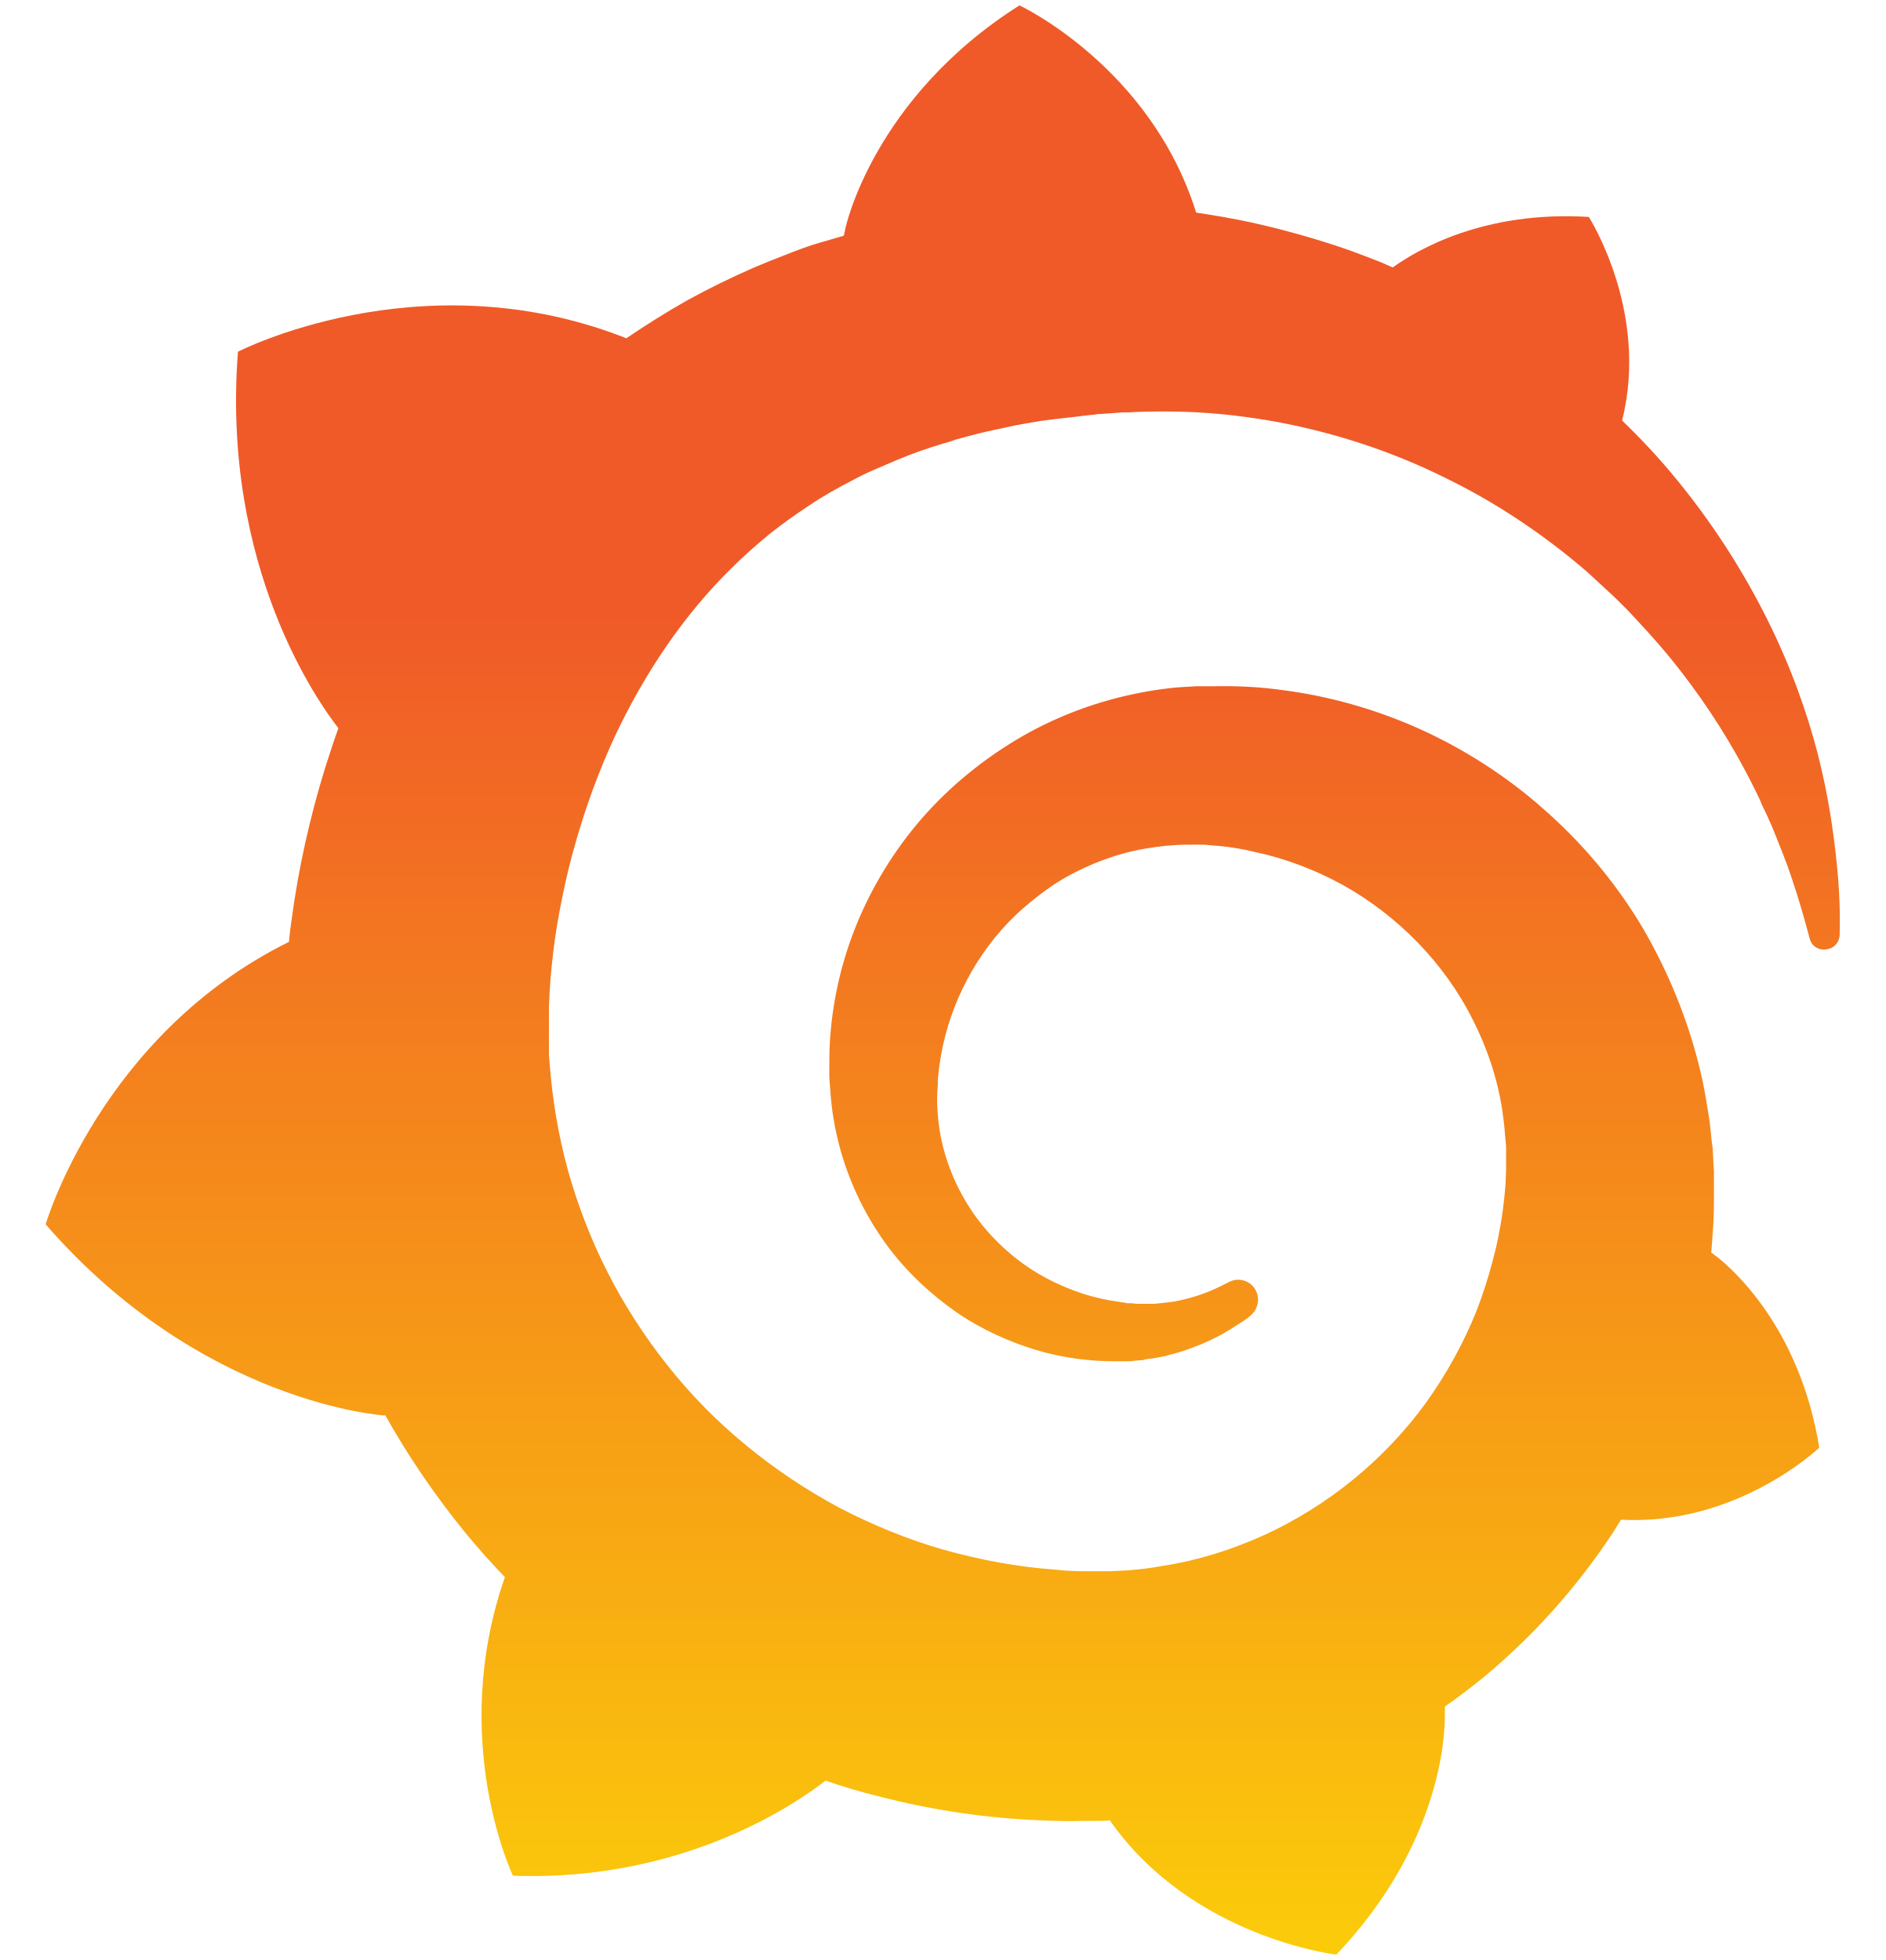
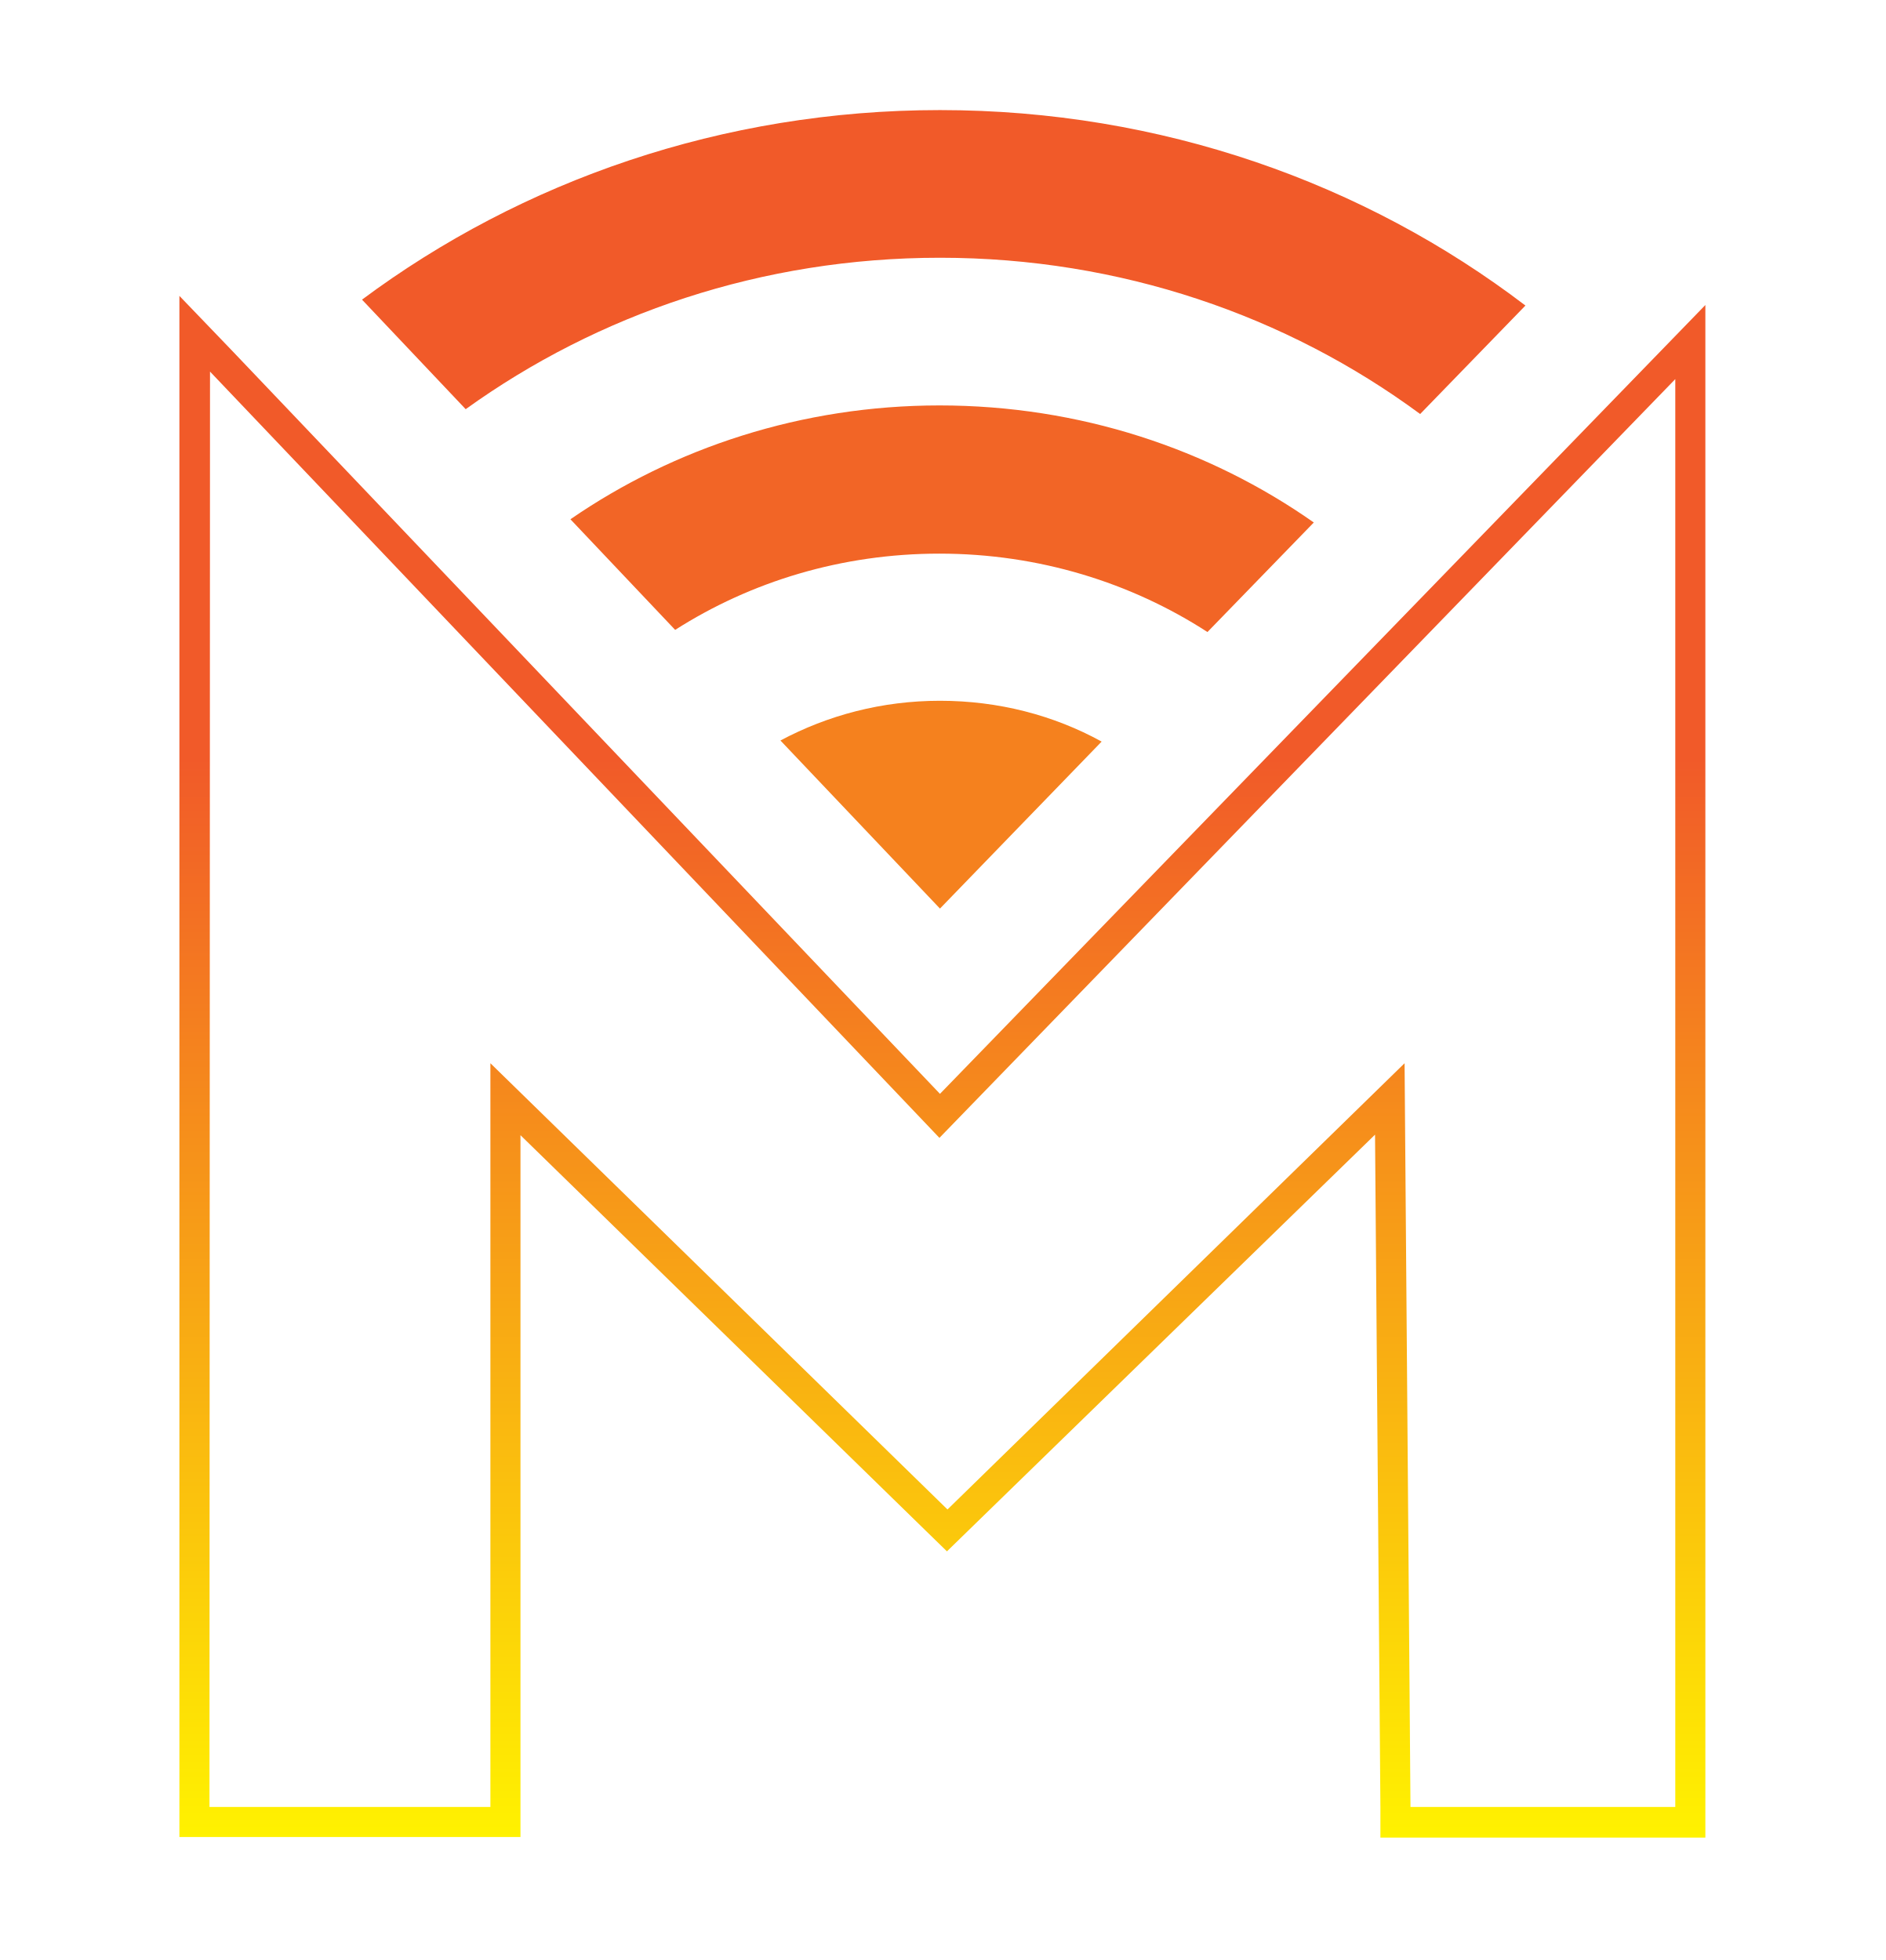
- <svg xmlns="http://www.w3.org/2000/svg" version="1.1" id="Layer_1" x="0px" y="0px" width="351px" height="365px" viewBox="0 0 351 365" style="enable-background:new 0 0 351 365;" xml:space="preserve">
+ <svg xmlns="http://www.w3.org/2000/svg" version="1.1" id="Livello_1" x="0px" y="0px" width="351px" height="365px" viewBox="160 -166 351 365" style="enable-background:new 160 -166 351 365;" xml:space="preserve">
  <style type="text/css">
	.st0{fill:url(#SVGID_1_);}
+ 	.st1{fill:#F5811E;}
+ 	.st2{fill:#F26526;}
+ 	.st3{fill:#F15A29;}
</style>
-   <g id="Layer_1_1_">
+   <g id="Layer_1">
</g>
-   <linearGradient id="SVGID_1_" gradientUnits="userSpaceOnUse" x1="175.5" y1="445.495" x2="175.5" y2="114.035">
-     <stop offset="0" style="stop-color:#FFF100" />
-     <stop offset="1" style="stop-color:#F05A28" />
+   <linearGradient id="SVGID_1_" gradientUnits="userSpaceOnUse" x1="335.5" y1="176.143" x2="335.5" y2="-110.882">
+     <stop offset="0" style="stop-color:#FFF200" />
+     <stop offset="0.7" style="stop-color:#F15A29" />
  </linearGradient>
-   <path class="st0" d="M342,161.2c-0.6-6.1-1.6-13.1-3.6-20.9c-2-7.7-5-16.2-9.4-25c-4.4-8.8-10.1-17.9-17.5-26.8  c-2.9-3.5-6.1-6.9-9.5-10.2c5.1-20.3-6.2-37.9-6.2-37.9c-19.5-1.2-31.9,6.1-36.5,9.4c-0.8-0.3-1.5-0.7-2.3-1  c-3.3-1.3-6.7-2.6-10.3-3.7c-3.5-1.1-7.1-2.1-10.8-3c-3.7-0.9-7.4-1.6-11.2-2.2c-0.7-0.1-1.3-0.2-2-0.3  c-8.5-27.2-32.9-38.6-32.9-38.6c-27.3,17.3-32.4,41.5-32.4,41.5s-0.1,0.5-0.3,1.4c-1.5,0.4-3,0.9-4.5,1.3c-2.1,0.6-4.2,1.4-6.2,2.2  c-2.1,0.8-4.1,1.6-6.2,2.5c-4.1,1.8-8.2,3.8-12.2,6c-3.9,2.2-7.7,4.6-11.4,7.1c-0.5-0.2-1-0.4-1-0.4c-37.8-14.4-71.3,2.9-71.3,2.9  c-3.1,40.2,15.1,65.5,18.7,70.1c-0.9,2.5-1.7,5-2.5,7.5c-2.8,9.1-4.9,18.4-6.2,28.1c-0.2,1.4-0.4,2.8-0.5,4.2  C18.8,192.7,8.5,228,8.5,228c29.1,33.5,63.1,35.6,63.1,35.6c0,0,0.1-0.1,0.1-0.1c4.3,7.7,9.3,15,14.9,21.9c2.4,2.9,4.8,5.6,7.4,8.3  c-10.6,30.4,1.5,55.6,1.5,55.6c32.4,1.2,53.7-14.2,58.2-17.7c3.2,1.1,6.5,2.1,9.8,2.9c10,2.6,20.2,4.1,30.4,4.5  c2.5,0.1,5.1,0.2,7.6,0.1l1.2,0l0.8,0l1.6,0l1.6-0.1l0,0.1c15.3,21.8,42.1,24.9,42.1,24.9c19.1-20.1,20.2-40.1,20.2-44.4l0,0  c0,0,0-0.1,0-0.3c0-0.4,0-0.6,0-0.6l0,0c0-0.3,0-0.6,0-0.9c4-2.8,7.8-5.8,11.4-9.1c7.6-6.9,14.3-14.8,19.9-23.3  c0.5-0.8,1-1.6,1.5-2.4c21.6,1.2,36.9-13.4,36.9-13.4c-3.6-22.5-16.4-33.5-19.1-35.6l0,0c0,0-0.1-0.1-0.3-0.2  c-0.2-0.1-0.2-0.2-0.2-0.2c0,0,0,0,0,0c-0.1-0.1-0.3-0.2-0.5-0.3c0.1-1.4,0.2-2.7,0.3-4.1c0.2-2.4,0.2-4.9,0.2-7.3l0-1.8l0-0.9  l0-0.5c0-0.6,0-0.4,0-0.6l-0.1-1.5l-0.1-2c0-0.7-0.1-1.3-0.2-1.9c-0.1-0.6-0.1-1.3-0.2-1.9l-0.2-1.9l-0.3-1.9  c-0.4-2.5-0.8-4.9-1.4-7.4c-2.3-9.7-6.1-18.9-11-27.2c-5-8.3-11.2-15.6-18.3-21.8c-7-6.2-14.9-11.2-23.1-14.9  c-8.3-3.7-16.9-6.1-25.5-7.2c-4.3-0.6-8.6-0.8-12.9-0.7l-1.6,0l-0.4,0c-0.1,0-0.6,0-0.5,0l-0.7,0l-1.6,0.1c-0.6,0-1.2,0.1-1.7,0.1  c-2.2,0.2-4.4,0.5-6.5,0.9c-8.6,1.6-16.7,4.7-23.8,9c-7.1,4.3-13.3,9.6-18.3,15.6c-5,6-8.9,12.7-11.6,19.6c-2.7,6.9-4.2,14.1-4.6,21  c-0.1,1.7-0.1,3.5-0.1,5.2c0,0.4,0,0.9,0,1.3l0.1,1.4c0.1,0.8,0.1,1.7,0.2,2.5c0.3,3.5,1,6.9,1.9,10.1c1.9,6.5,4.9,12.4,8.6,17.4  c3.7,5,8.2,9.1,12.9,12.4c4.7,3.2,9.8,5.5,14.8,7c5,1.5,10,2.1,14.7,2.1c0.6,0,1.2,0,1.7,0c0.3,0,0.6,0,0.9,0c0.3,0,0.6,0,0.9-0.1  c0.5,0,1-0.1,1.5-0.1c0.1,0,0.3,0,0.4-0.1l0.5-0.1c0.3,0,0.6-0.1,0.9-0.1c0.6-0.1,1.1-0.2,1.7-0.3c0.6-0.1,1.1-0.2,1.6-0.4  c1.1-0.2,2.1-0.6,3.1-0.9c2-0.7,4-1.5,5.7-2.4c1.8-0.9,3.4-2,5-3c0.4-0.3,0.9-0.6,1.3-1c1.6-1.3,1.9-3.7,0.6-5.3  c-1.1-1.4-3.1-1.8-4.7-0.9c-0.4,0.2-0.8,0.4-1.2,0.6c-1.4,0.7-2.8,1.3-4.3,1.8c-1.5,0.5-3.1,0.9-4.7,1.2c-0.8,0.1-1.6,0.2-2.5,0.3  c-0.4,0-0.8,0.1-1.3,0.1c-0.4,0-0.9,0-1.2,0c-0.4,0-0.8,0-1.2,0c-0.5,0-1,0-1.5-0.1c0,0-0.3,0-0.1,0l-0.2,0l-0.3,0  c-0.2,0-0.5,0-0.7-0.1c-0.5-0.1-0.9-0.1-1.4-0.2c-3.7-0.5-7.4-1.6-10.9-3.2c-3.6-1.6-7-3.8-10.1-6.6c-3.1-2.8-5.8-6.1-7.9-9.9  c-2.1-3.8-3.6-8-4.3-12.4c-0.3-2.2-0.5-4.5-0.4-6.7c0-0.6,0.1-1.2,0.1-1.8c0,0.2,0-0.1,0-0.1l0-0.2l0-0.5c0-0.3,0.1-0.6,0.1-0.9  c0.1-1.2,0.3-2.4,0.5-3.6c1.7-9.6,6.5-19,13.9-26.1c1.9-1.8,3.9-3.4,6-4.9c2.1-1.5,4.4-2.8,6.8-3.9c2.4-1.1,4.8-2,7.4-2.7  c2.5-0.7,5.1-1.1,7.8-1.4c1.3-0.1,2.6-0.2,4-0.2c0.4,0,0.6,0,0.9,0l1.1,0l0.7,0c0.3,0,0,0,0.1,0l0.3,0l1.1,0.1  c2.9,0.2,5.7,0.6,8.5,1.3c5.6,1.2,11.1,3.3,16.2,6.1c10.2,5.7,18.9,14.5,24.2,25.1c2.7,5.3,4.6,11,5.5,16.9c0.2,1.5,0.4,3,0.5,4.5  l0.1,1.1l0.1,1.1c0,0.4,0,0.8,0,1.1c0,0.4,0,0.8,0,1.1l0,1l0,1.1c0,0.7-0.1,1.9-0.1,2.6c-0.1,1.6-0.3,3.3-0.5,4.9  c-0.2,1.6-0.5,3.2-0.8,4.8c-0.3,1.6-0.7,3.2-1.1,4.7c-0.8,3.1-1.8,6.2-3,9.3c-2.4,6-5.6,11.8-9.4,17.1  c-7.7,10.6-18.2,19.2-30.2,24.7c-6,2.7-12.3,4.7-18.8,5.7c-3.2,0.6-6.5,0.9-9.8,1l-0.6,0l-0.5,0l-1.1,0l-1.6,0l-0.8,0  c0.4,0-0.1,0-0.1,0l-0.3,0c-1.8,0-3.5-0.1-5.3-0.3c-7-0.5-13.9-1.8-20.7-3.7c-6.7-1.9-13.2-4.6-19.4-7.8  c-12.3-6.6-23.4-15.6-32-26.5c-4.3-5.4-8.1-11.3-11.2-17.4c-3.1-6.1-5.6-12.6-7.4-19.1c-1.8-6.6-2.9-13.3-3.4-20.1l-0.1-1.3l0-0.3  l0-0.3l0-0.6l0-1.1l0-0.3l0-0.4l0-0.8l0-1.6l0-0.3c0,0,0,0.1,0-0.1l0-0.6c0-0.8,0-1.7,0-2.5c0.1-3.3,0.4-6.8,0.8-10.2  c0.4-3.4,1-6.9,1.7-10.3c0.7-3.4,1.5-6.8,2.5-10.2c1.9-6.7,4.3-13.2,7.1-19.3c5.7-12.2,13.1-23.1,22-31.8c2.2-2.2,4.5-4.2,6.9-6.2  c2.4-1.9,4.9-3.7,7.5-5.4c2.5-1.7,5.2-3.2,7.9-4.6c1.3-0.7,2.7-1.4,4.1-2c0.7-0.3,1.4-0.6,2.1-0.9c0.7-0.3,1.4-0.6,2.1-0.9  c2.8-1.2,5.7-2.2,8.7-3.1c0.7-0.2,1.5-0.4,2.2-0.7c0.7-0.2,1.5-0.4,2.2-0.6c1.5-0.4,3-0.8,4.5-1.1c0.7-0.2,1.5-0.3,2.3-0.5  c0.8-0.2,1.5-0.3,2.3-0.5c0.8-0.1,1.5-0.3,2.3-0.4l1.1-0.2l1.2-0.2c0.8-0.1,1.5-0.2,2.3-0.3c0.9-0.1,1.7-0.2,2.6-0.3  c0.7-0.1,1.9-0.2,2.6-0.3c0.5-0.1,1.1-0.1,1.6-0.2l1.1-0.1l0.5-0.1l0.6,0c0.9-0.1,1.7-0.1,2.6-0.2l1.3-0.1c0,0,0.5,0,0.1,0l0.3,0  l0.6,0c0.7,0,1.5-0.1,2.2-0.1c2.9-0.1,5.9-0.1,8.8,0c5.8,0.2,11.5,0.9,17,1.9c11.1,2.1,21.5,5.6,31,10.3  c9.5,4.6,17.9,10.3,25.3,16.5c0.5,0.4,0.9,0.8,1.4,1.2c0.4,0.4,0.9,0.8,1.3,1.2c0.9,0.8,1.7,1.6,2.6,2.4c0.9,0.8,1.7,1.6,2.5,2.4  c0.8,0.8,1.6,1.6,2.4,2.5c3.1,3.3,6,6.6,8.6,10c5.2,6.7,9.4,13.5,12.7,19.9c0.2,0.4,0.4,0.8,0.6,1.2c0.2,0.4,0.4,0.8,0.6,1.2  c0.4,0.8,0.8,1.6,1.1,2.4c0.4,0.8,0.7,1.5,1.1,2.3c0.3,0.8,0.7,1.5,1,2.3c1.2,3,2.4,5.9,3.3,8.6c1.5,4.4,2.6,8.3,3.5,11.7  c0.3,1.4,1.6,2.3,3,2.1c1.5-0.1,2.6-1.3,2.6-2.8C342.6,170.4,342.5,166.1,342,161.2z" />
+   <path class="st0" d="M199.1-96.8L334.9,45.9l137-141.3l0,265.9l-49.3,0L421.5,32l-85.1,83.1L251.3,32l0,138.5l-52.3,0L199.1-96.8   M193.4-110.9v14.1l0,267.3l0,5.6h5.6l52.3,0h5.6v-5.6l0-125.1l75.5,73.7l3.9,3.8l3.9-3.8L416,45.3l1,125.3l0,5.6h5.6l49.3,0h5.6  v-5.6l0-265.9l0-13.9l-9.7,10L335,37.7L203.2-100.7L193.4-110.9L193.4-110.9z" />
+   <path class="st1" d="M365.1-27.9c-8.9-4.9-19.2-7.6-30.1-7.6c-10.8,0-20.9,2.7-29.7,7.4l29.7,31.3L365.1-27.9z" />
+   <path class="st2" d="M266.2-69.3l19.5,20.6c14.1-9,31-14.2,49.2-14.2c18.5,0,35.7,5.4,49.9,14.6l19.8-20.4  c-19.5-13.7-43.6-21.8-69.7-21.8C309.3-90.5,285.5-82.6,266.2-69.3z" />
+   <path class="st3" d="M246.7-89.8c24.6-17.7,55.1-28.2,88.3-28.2c33.6,0,64.6,10.8,89.4,29.1l19.6-20.2  c-29.9-22.8-67.8-36.4-109-36.4c-40.5,0-77.9,13.2-107.6,35.3L246.7-89.8z" />
</svg>
